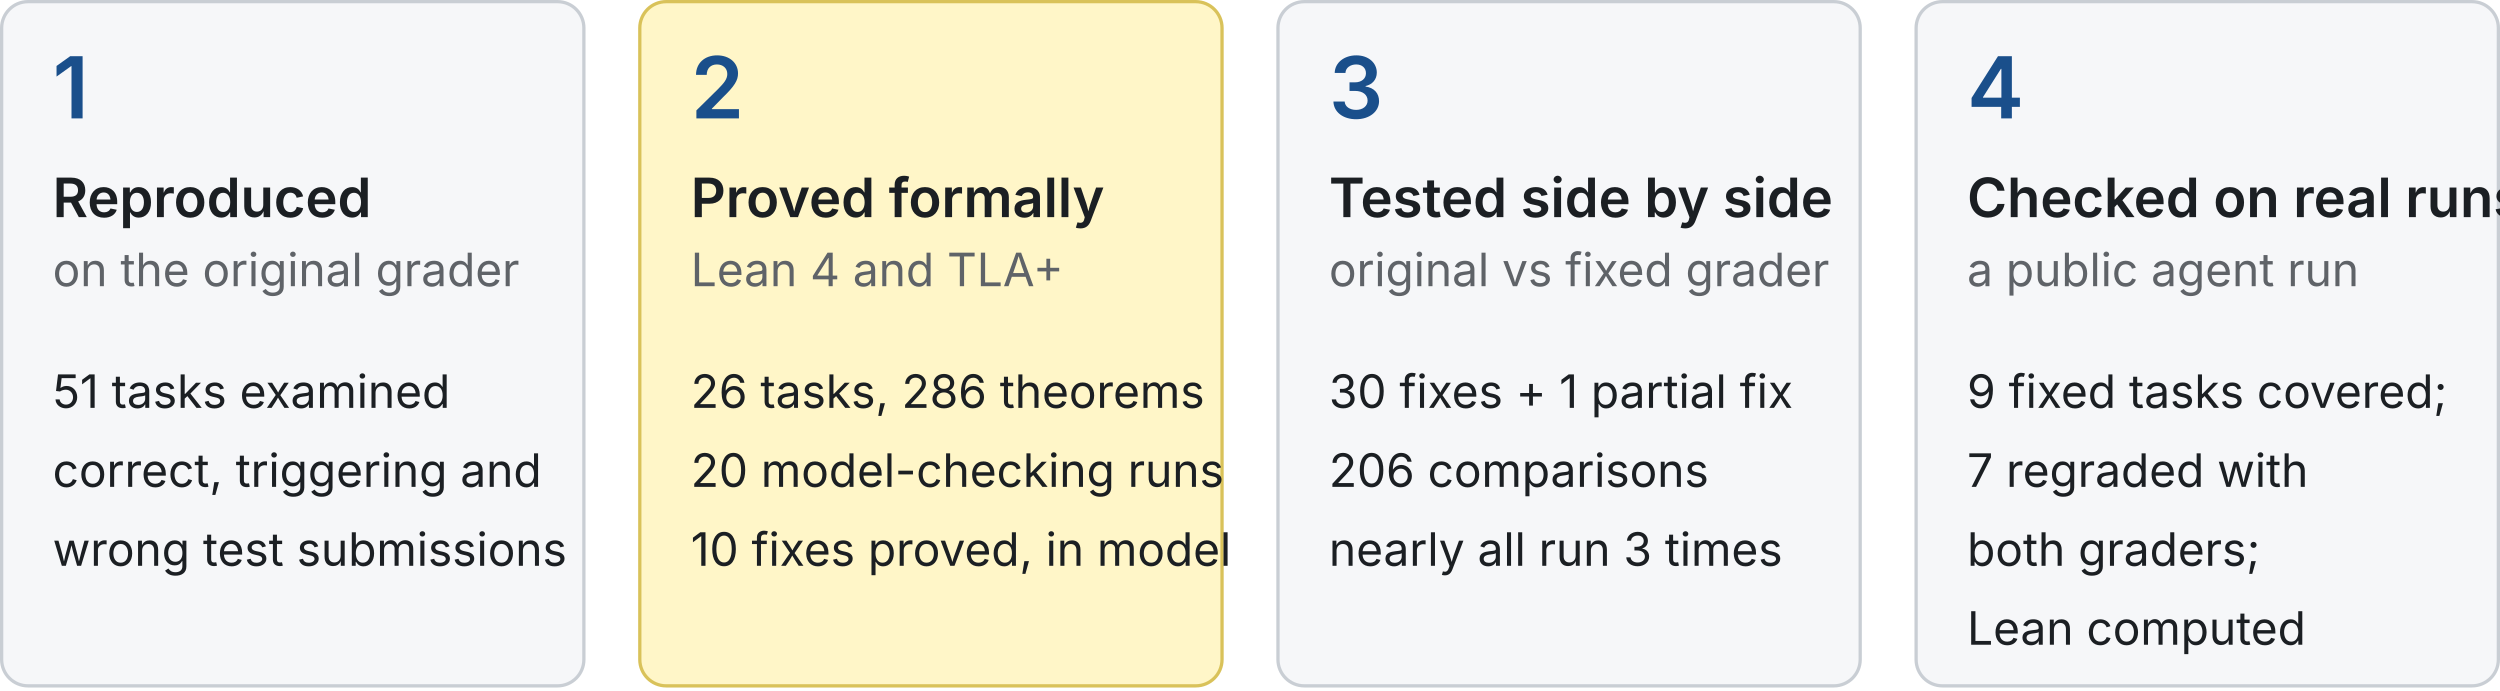
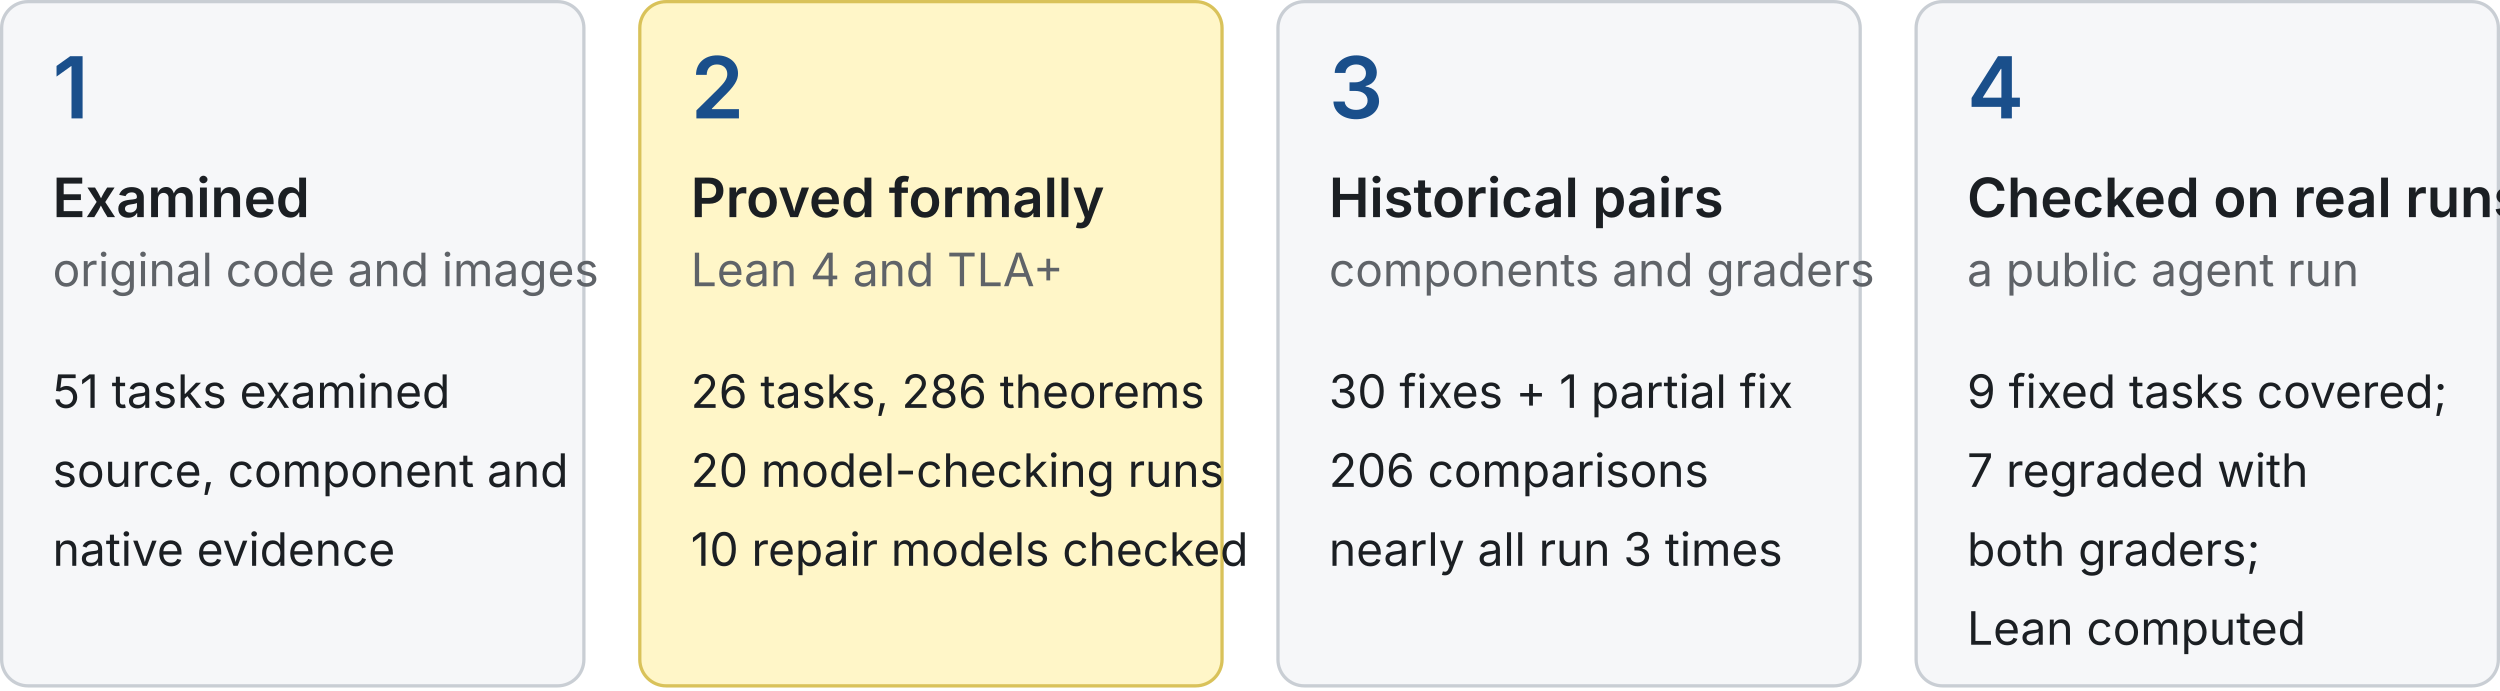
<svg xmlns="http://www.w3.org/2000/svg" viewBox="0 0 760 210" role="img">
  <style>.ink{fill:#1b1f23} .muted{fill:#5f6368} .box{fill:#f6f7f9;stroke:#c9ced4} .hl{fill:#fff6c8;stroke:#d9c25a} .num{fill:#1a4f8b} text{font-family:"IBM Plex Sans",system-ui,-apple-system,"Segoe UI",sans-serif}@media (prefers-color-scheme: dark){.ink{fill:#e2e9ed} .muted{fill:#95a6b1} .box{fill:#1b2630;stroke:#3a4a57} .hl{fill:#3a3418;stroke:#8a7a2a} .num{fill:#6cb6d3}}</style>
  <rect class="box" x="0.5" y="0.5" width="177" height="208" rx="8" />
  <text class="num" x="16" y="36" font-size="26" font-weight="600">1</text>
-   <text class="ink" x="16" y="66" font-size="16.5" font-weight="600">Reproduced</text>
-   <text class="muted" x="16" y="87" font-size="14">on the original grader</text>
+   <text class="ink" x="16" y="66" font-size="16.5" font-weight="600">Examined</text>
+   <text class="muted" x="16" y="87" font-size="14">original code and images</text>
  <text class="ink" x="16" y="124" font-size="14">51 tasks examined</text>
-   <text class="ink" x="16" y="148" font-size="14">correct, triggering and</text>
-   <text class="ink" x="16" y="172" font-size="14">wrong test submissions</text>
+   <text class="ink" x="16" y="148" font-size="14">source, component and</text>
+   <text class="ink" x="16" y="172" font-size="14">native evidence</text>
  <rect class="hl" x="194.5" y="0.5" width="177" height="208" rx="8" />
  <text class="num" x="210" y="36" font-size="26" font-weight="600">2</text>
  <text class="ink" x="210" y="66" font-size="16.5" font-weight="600">Proved formally</text>
  <text class="muted" x="210" y="87" font-size="14">Lean 4 and TLA+</text>
  <text class="ink" x="210" y="124" font-size="14">26 tasks, 286 theorems</text>
  <text class="ink" x="210" y="148" font-size="14">20 model-checking runs</text>
-   <text class="ink" x="210" y="172" font-size="14">10 fixes proved, in model</text>
+   <text class="ink" x="210" y="172" font-size="14">10 repair models checked</text>
  <rect class="box" x="388.5" y="0.5" width="177" height="208" rx="8" />
  <text class="num" x="404" y="36" font-size="26" font-weight="600">3</text>
-   <text class="ink" x="404" y="66" font-size="16.5" font-weight="600">Tested side by side</text>
-   <text class="muted" x="404" y="87" font-size="14">original vs fixed grader</text>
+   <text class="ink" x="404" y="66" font-size="16.5" font-weight="600">Historical pairs</text>
+   <text class="muted" x="404" y="87" font-size="14">components and graders</text>
  <text class="ink" x="404" y="124" font-size="14">30 fixes + 1 partial fix</text>
  <text class="ink" x="404" y="148" font-size="14">206 comparisons</text>
  <text class="ink" x="404" y="172" font-size="14">nearly all run 3 times</text>
  <rect class="box" x="582.5" y="0.5" width="177" height="208" rx="8" />
  <text class="num" x="598" y="36" font-size="26" font-weight="600">4</text>
  <text class="ink" x="598" y="66" font-size="16.5" font-weight="600">Checked on real runs</text>
  <text class="muted" x="598" y="87" font-size="14">a public agent run</text>
  <text class="ink" x="598" y="124" font-size="14">9 fixed tasks covered;</text>
  <text class="ink" x="598" y="148" font-size="14">7 regraded with</text>
  <text class="ink" x="598" y="172" font-size="14">both graders;</text>
  <text class="ink" x="598" y="196" font-size="14">Lean computed</text>
</svg>
